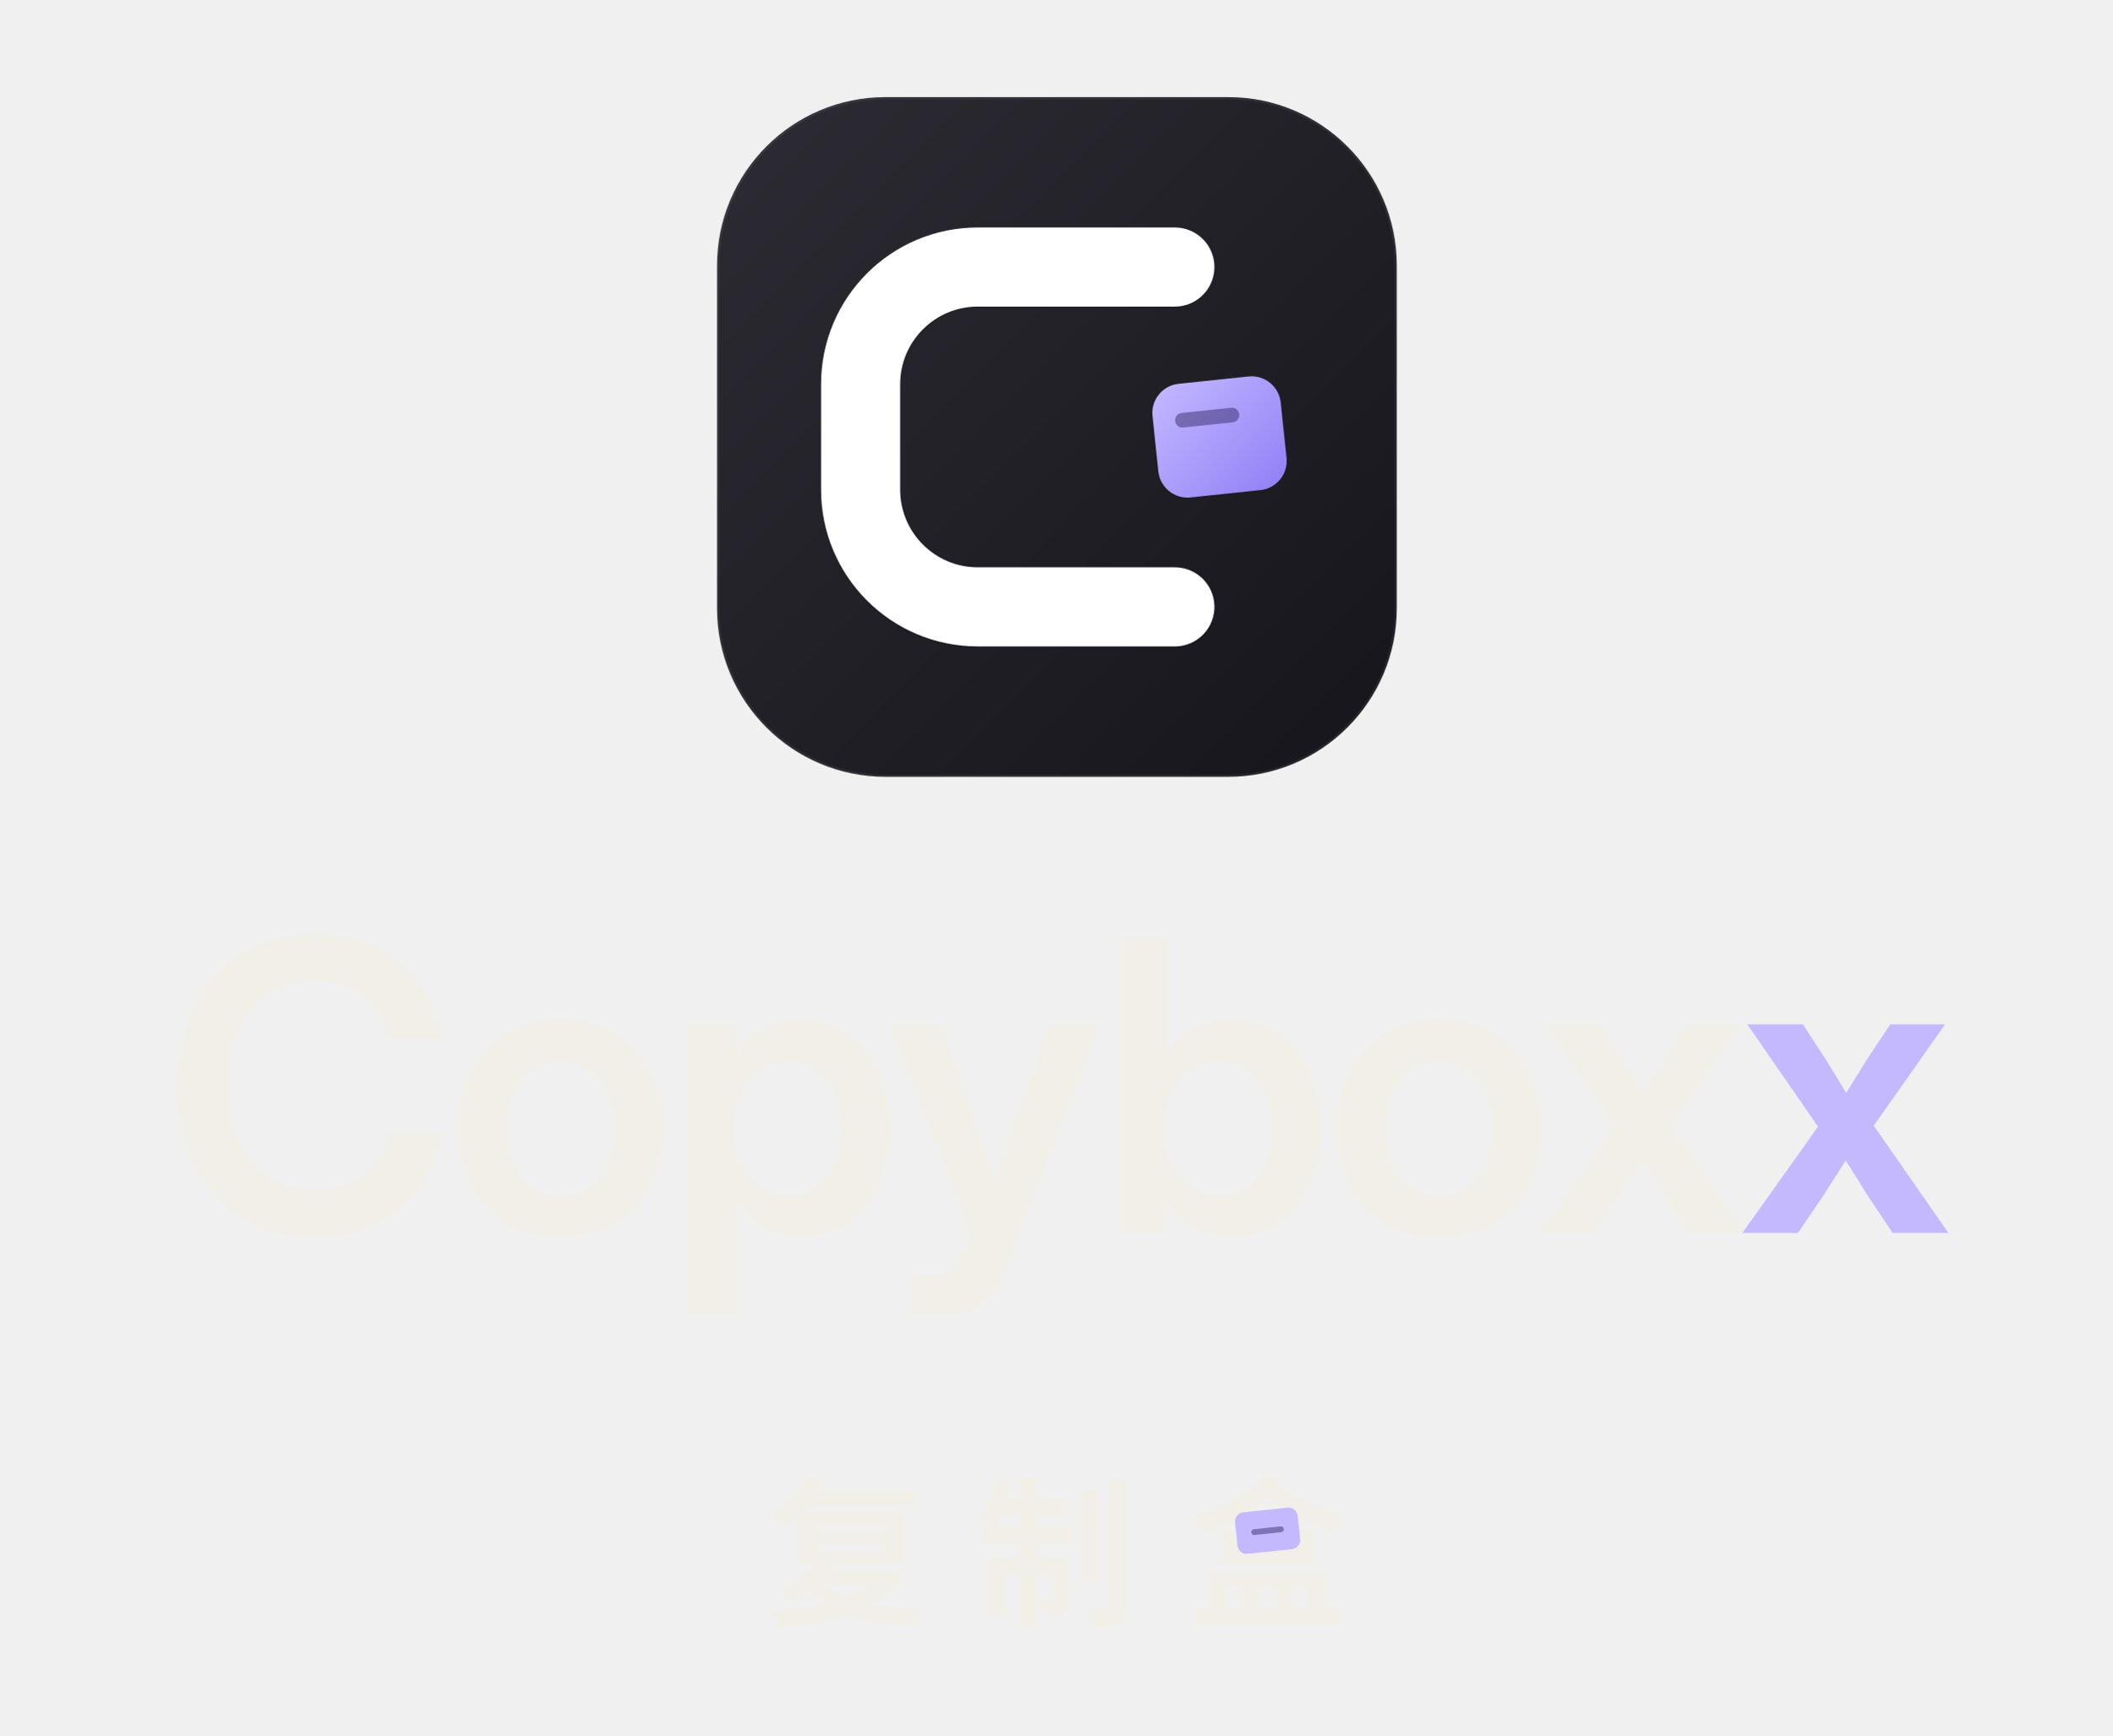
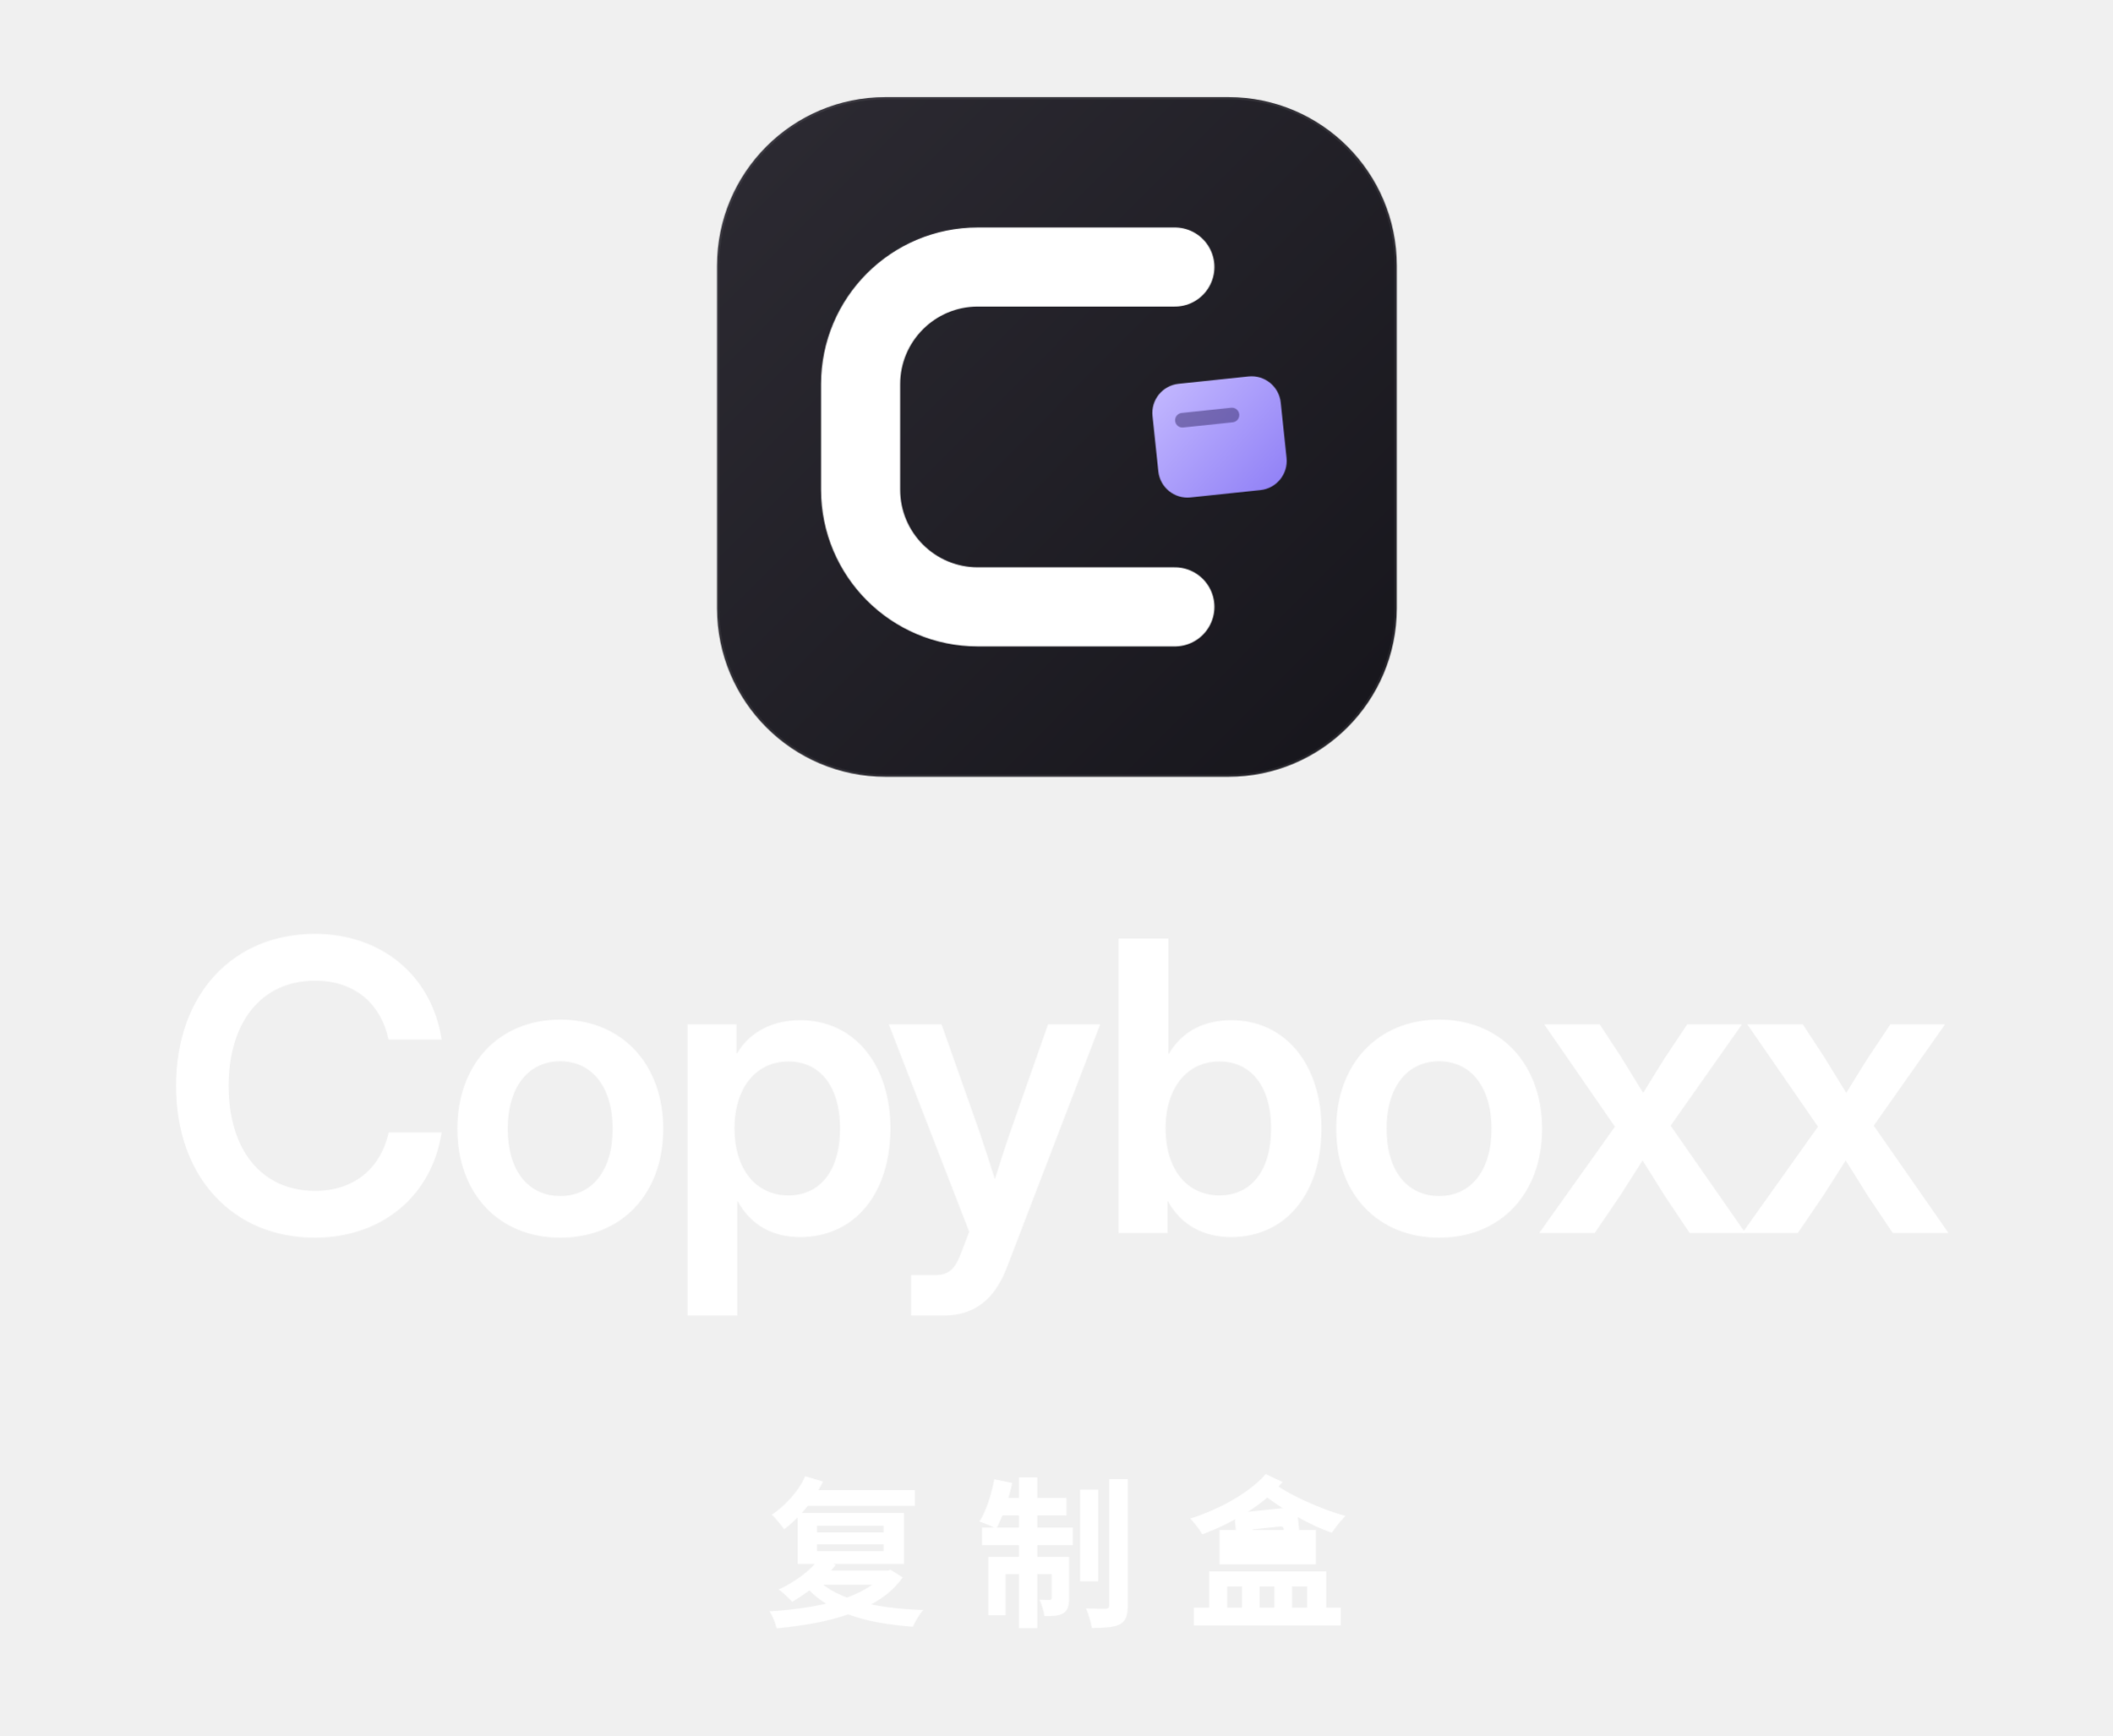
<svg xmlns="http://www.w3.org/2000/svg" viewBox="0 0 522 429" width="522" height="429">
  <g transform="translate(177.21 24.00) scale(0.18103) translate(-48 -48)">
    <defs>
      <linearGradient id="sq" x1="0" y1="0" x2="1" y2="1">
        <stop offset="0" stop-color="#2d2b33" />
        <stop offset="1" stop-color="#16151b" />
      </linearGradient>
      <linearGradient id="pu" x1="0" y1="0" x2="1" y2="1">
        <stop offset="0" stop-color="#c4b9ff" />
        <stop offset="1" stop-color="#8f7ff6" />
      </linearGradient>
    </defs>
    <rect x="48" y="48" width="928" height="928" rx="230" fill="url(#sq)" />
    <rect x="49.5" y="49.5" width="925" height="925" rx="228.5" fill="none" stroke="rgba(255,255,255,.07)" stroke-width="3" />
    <path d="M673 280H404A160 160 0 0 0 244 440V584A160 160 0 0 0 404 744H673" fill="none" stroke="#ffffff" stroke-width="108" stroke-linecap="round" stroke-linejoin="round" />
    <g transform="rotate(-6 734 512)">
      <rect x="646" y="434" width="176" height="156" rx="40" fill="url(#pu)" />
      <rect x="676" y="474" width="88" height="20" rx="10" fill="rgba(40, 30, 90, .45)" />
    </g>
  </g>
-   <path fill="#f1efe7" transform="translate(40.00 304.75)" d="M37.793 1.172C54.199 1.172 66.699 -8.984 69.141 -24.854H56.055C54.004 -15.625 47.168 -10.4 37.891 -10.4C24.512 -10.4 16.504 -20.703 16.504 -36.328C16.504 -52.051 24.561 -62.354 37.891 -62.354C47.217 -62.354 54.053 -57.08 56.006 -47.803H69.141C66.699 -63.721 54.199 -73.926 37.793 -73.926C17.725 -73.926 3.516 -59.18 3.516 -36.328C3.516 -13.623 17.725 1.172 37.793 1.172Z" />
-   <path fill="#f1efe7" transform="translate(109.96 304.75)" d="M28.516 1.172C43.701 1.172 53.955 -9.717 53.955 -25.732C53.955 -41.748 43.701 -52.734 28.516 -52.734C13.33 -52.734 3.076 -41.748 3.076 -25.732C3.076 -9.717 13.33 1.172 28.516 1.172ZM28.516 -9.131C20.557 -9.131 15.527 -15.43 15.527 -25.732C15.527 -36.084 20.605 -42.432 28.516 -42.432C36.377 -42.432 41.455 -36.035 41.455 -25.732C41.455 -15.479 36.426 -9.131 28.516 -9.131Z" />
-   <path fill="#f1efe7" transform="translate(164.44 304.75)" d="M5.469 20.41H17.773V-7.764H17.92C21.143 -1.904 26.562 1.025 33.301 1.025C46.777 1.025 55.615 -9.766 55.615 -25.83C55.615 -41.699 46.631 -52.588 33.35 -52.588C26.66 -52.588 20.947 -49.854 17.725 -44.385H17.578V-51.562H5.469ZM30.42 -9.277C22.363 -9.277 17.09 -15.771 17.09 -25.83C17.09 -35.84 22.363 -42.383 30.42 -42.383C38.037 -42.383 43.164 -36.475 43.164 -25.83C43.164 -15.137 38.037 -9.277 30.42 -9.277Z" />
-   <path fill="#f1efe7" transform="translate(218.78 304.75)" d="M6.396 20.41H14.453C21.924 20.41 27.002 16.553 30.078 8.496L53.125 -51.562H40.234L30.811 -24.707C29.492 -20.898 28.271 -17.09 27.1 -13.281C25.928 -17.09 24.658 -20.898 23.389 -24.707L13.916 -51.562H0.879L20.752 -0.293L18.848 4.688C17.383 8.74 15.82 10.4 12.5 10.4H6.396Z" />
-   <path fill="#f1efe7" transform="translate(270.97 304.75)" d="M33.301 1.025C46.777 1.025 55.615 -9.766 55.615 -25.83C55.615 -41.699 46.631 -52.588 33.35 -52.588C26.66 -52.588 21.191 -49.902 17.871 -44.238H17.773V-72.754H5.469V0.0H17.578V-7.861H17.676C20.898 -1.904 26.562 1.025 33.301 1.025ZM30.42 -9.277C22.363 -9.277 17.09 -15.771 17.09 -25.83C17.09 -35.84 22.363 -42.383 30.42 -42.383C38.037 -42.383 43.164 -36.475 43.164 -25.83C43.164 -15.137 38.037 -9.277 30.42 -9.277Z" />
-   <path fill="#f1efe7" transform="translate(327.16 304.75)" d="M28.516 1.172C43.701 1.172 53.955 -9.717 53.955 -25.732C53.955 -41.748 43.701 -52.734 28.516 -52.734C13.33 -52.734 3.076 -41.748 3.076 -25.732C3.076 -9.717 13.33 1.172 28.516 1.172ZM28.516 -9.131C20.557 -9.131 15.527 -15.43 15.527 -25.732C15.527 -36.084 20.605 -42.432 28.516 -42.432C36.377 -42.432 41.455 -36.035 41.455 -25.732C41.455 -15.479 36.426 -9.131 28.516 -9.131Z" />
-   <path fill="#f1efe7" transform="translate(379.54 304.75)" d="M0.879 0.0H14.6L20.85 -9.18C22.803 -12.207 24.609 -15.088 26.416 -17.92C28.223 -15.088 29.98 -12.207 31.885 -9.18L38.037 0.0H51.807L33.35 -26.514L50.977 -51.562H37.451L31.982 -43.359C30.078 -40.332 28.32 -37.5 26.562 -34.619C24.805 -37.5 23.047 -40.332 21.191 -43.359L15.82 -51.562H2.1L19.58 -26.27Z" />
-   <path fill="#c4b9ff" transform="translate(429.73 304.75)" d="M0.879 0.0H14.6L20.85 -9.18C22.803 -12.207 24.609 -15.088 26.416 -17.92C28.223 -15.088 29.98 -12.207 31.885 -9.18L38.037 0.0H51.807L33.35 -26.514L50.977 -51.562H37.451L31.982 -43.359C30.078 -40.332 28.32 -37.5 26.562 -34.619C24.805 -37.5 23.047 -40.332 21.191 -43.359L15.82 -51.562H2.1L19.58 -26.27Z" />
-   <path fill="#f1efe7" transform="translate(189.21 398.88)" d="M12.72 -17.16V-15.48H29.16V-17.16ZM12.72 -21.76V-20.12H29.16V-21.76ZM7.92 -24.92H34.2V-12.32H7.92ZM9.8 -34.0 14.16 -32.68Q13.08 -30.36 11.54 -28.18Q10.0 -26.0 8.22 -24.14Q6.44 -22.28 4.56 -20.88Q4.28 -21.36 3.72 -22.04Q3.16 -22.72 2.58 -23.4Q2.0 -24.08 1.52 -24.48Q4.04 -26.16 6.28 -28.68Q8.52 -31.2 9.8 -34.0ZM10.84 -30.56H36.88V-26.68H8.92ZM13.2 -13.56 17.32 -12.08Q15.96 -10.28 14.16 -8.6Q12.36 -6.92 10.4 -5.48Q8.44 -4.04 6.56 -2.96Q6.2 -3.4 5.6 -3.96Q5.0 -4.52 4.36 -5.1Q3.72 -5.68 3.24 -6.0Q6.12 -7.32 8.82 -9.32Q11.52 -11.32 13.2 -13.56ZM12.44 -10.68H30.48V-7.2H9.12ZM29.2 -10.68H30.16L30.88 -10.88L33.88 -9.0Q31.72 -5.92 28.4 -3.72Q25.08 -1.52 20.94 -0.04Q16.8 1.44 12.16 2.3Q7.52 3.16 2.72 3.6Q2.52 2.68 2.02 1.44Q1.52 0.2 0.96 -0.6Q5.52 -0.88 9.86 -1.54Q14.2 -2.2 18.0 -3.32Q21.8 -4.44 24.68 -6.12Q27.56 -7.8 29.2 -10.08ZM12.8 -8.52Q14.56 -6.64 17.22 -5.28Q19.88 -3.92 23.26 -3.0Q26.64 -2.08 30.6 -1.58Q34.56 -1.08 38.96 -0.92Q38.28 -0.2 37.54 1.04Q36.8 2.28 36.4 3.2Q31.92 2.88 27.94 2.16Q23.96 1.44 20.52 0.18Q17.08 -1.08 14.3 -2.92Q11.52 -4.76 9.44 -7.28Z" />
-   <path fill="#f1efe7" transform="translate(241.21 398.88)" d="M25.72 -30.68H30.2V-8.04H25.72ZM32.92 -33.28H37.52V-2.08Q37.52 -0.16 37.08 0.92Q36.64 2.0 35.56 2.6Q34.44 3.16 32.7 3.34Q30.96 3.52 28.64 3.52Q28.48 2.52 28.06 1.12Q27.64 -0.28 27.2 -1.32Q28.76 -1.28 30.14 -1.26Q31.52 -1.24 32.04 -1.24Q32.52 -1.28 32.72 -1.44Q32.92 -1.6 32.92 -2.12ZM10.6 -33.72H15.16V3.56H10.6ZM18.68 -14.08H23.0V-3.84Q23.0 -2.44 22.72 -1.56Q22.44 -0.68 21.56 -0.12Q20.68 0.36 19.52 0.48Q18.36 0.6 16.88 0.56Q16.8 -0.32 16.44 -1.48Q16.08 -2.64 15.68 -3.48Q16.52 -3.44 17.22 -3.44Q17.92 -3.44 18.2 -3.44Q18.68 -3.44 18.68 -3.92ZM3.04 -14.08H20.36V-9.8H7.32V0.36H3.04ZM1.48 -21.32H23.92V-16.96H1.48ZM5.64 -28.64H22.36V-24.32H4.76ZM4.52 -33.24 8.96 -32.32Q8.28 -29.2 7.22 -26.16Q6.16 -23.12 5.0 -21.0Q4.56 -21.32 3.78 -21.66Q3.0 -22.0 2.22 -22.3Q1.44 -22.6 0.84 -22.8Q2.08 -24.72 3.04 -27.56Q4.0 -30.4 4.52 -33.24Z" />
-   <path fill="#f1efe7" transform="translate(293.21 398.88)" d="M8.2 -20.72H32.0V-12.24H8.2ZM1.84 -1.52H38.16V2.88H1.84ZM5.64 -10.48H34.56V0.44H29.84V-6.76H26.12V0.44H21.76V-6.76H18.08V0.44H13.72V-6.76H10.08V0.44H5.64ZM19.6 -34.52 23.76 -32.56Q20.24 -28.36 15.04 -25.1Q9.84 -21.84 3.92 -19.64Q3.64 -20.2 3.1 -20.94Q2.56 -21.68 1.98 -22.38Q1.4 -23.08 0.92 -23.52Q4.68 -24.72 8.24 -26.44Q11.8 -28.16 14.74 -30.24Q17.68 -32.32 19.6 -34.52ZM21.4 -32.44Q22.76 -31.36 24.8 -30.2Q26.84 -29.04 29.28 -27.92Q31.72 -26.8 34.3 -25.82Q36.88 -24.84 39.32 -24.2Q38.8 -23.68 38.16 -22.94Q37.52 -22.2 36.94 -21.42Q36.36 -20.64 35.96 -20.04Q33.6 -20.84 31.1 -22.04Q28.6 -23.24 26.24 -24.62Q23.88 -26.0 21.9 -27.36Q19.92 -28.72 18.56 -29.92Z" />
-   <g transform="rotate(-6 313.27 378.36)">
-     <rect x="305.49" y="373.19" width="15.56" height="10.32" rx="2.27" fill="#c4b9ff" />
-     <rect x="309.22" y="377.63" width="8.09" height="1.44" rx="0.72" fill="rgba(40, 30, 90, .45)" />
-   </g>
+   <path fill="#ffffff" transform="translate(40.00 304.75)" d="M37.793 1.172C54.199 1.172 66.699 -8.984 69.141 -24.854H56.055C54.004 -15.625 47.168 -10.4 37.891 -10.4C24.512 -10.4 16.504 -20.703 16.504 -36.328C16.504 -52.051 24.561 -62.354 37.891 -62.354C47.217 -62.354 54.053 -57.08 56.006 -47.803H69.141C66.699 -63.721 54.199 -73.926 37.793 -73.926C17.725 -73.926 3.516 -59.18 3.516 -36.328C3.516 -13.623 17.725 1.172 37.793 1.172Z" />
+   <path fill="#ffffff" transform="translate(109.96 304.75)" d="M28.516 1.172C43.701 1.172 53.955 -9.717 53.955 -25.732C53.955 -41.748 43.701 -52.734 28.516 -52.734C13.33 -52.734 3.076 -41.748 3.076 -25.732C3.076 -9.717 13.33 1.172 28.516 1.172ZM28.516 -9.131C20.557 -9.131 15.527 -15.43 15.527 -25.732C15.527 -36.084 20.605 -42.432 28.516 -42.432C36.377 -42.432 41.455 -36.035 41.455 -25.732C41.455 -15.479 36.426 -9.131 28.516 -9.131Z" />
+   <path fill="#ffffff" transform="translate(164.44 304.75)" d="M5.469 20.41H17.773V-7.764H17.92C21.143 -1.904 26.562 1.025 33.301 1.025C46.777 1.025 55.615 -9.766 55.615 -25.83C55.615 -41.699 46.631 -52.588 33.35 -52.588C26.66 -52.588 20.947 -49.854 17.725 -44.385H17.578V-51.562H5.469ZM30.42 -9.277C22.363 -9.277 17.09 -15.771 17.09 -25.83C17.09 -35.84 22.363 -42.383 30.42 -42.383C38.037 -42.383 43.164 -36.475 43.164 -25.83C43.164 -15.137 38.037 -9.277 30.42 -9.277Z" />
+   <path fill="#ffffff" transform="translate(218.78 304.75)" d="M6.396 20.41H14.453C21.924 20.41 27.002 16.553 30.078 8.496L53.125 -51.562H40.234L30.811 -24.707C29.492 -20.898 28.271 -17.09 27.1 -13.281C25.928 -17.09 24.658 -20.898 23.389 -24.707L13.916 -51.562H0.879L20.752 -0.293L18.848 4.688C17.383 8.74 15.82 10.4 12.5 10.4H6.396Z" />
+   <path fill="#ffffff" transform="translate(270.97 304.75)" d="M33.301 1.025C46.777 1.025 55.615 -9.766 55.615 -25.83C55.615 -41.699 46.631 -52.588 33.35 -52.588C26.66 -52.588 21.191 -49.902 17.871 -44.238H17.773V-72.754H5.469V0.0H17.578V-7.861H17.676C20.898 -1.904 26.562 1.025 33.301 1.025ZM30.42 -9.277C22.363 -9.277 17.09 -15.771 17.09 -25.83C17.09 -35.84 22.363 -42.383 30.42 -42.383C38.037 -42.383 43.164 -36.475 43.164 -25.83C43.164 -15.137 38.037 -9.277 30.42 -9.277Z" />
+   <path fill="#ffffff" transform="translate(327.16 304.75)" d="M28.516 1.172C43.701 1.172 53.955 -9.717 53.955 -25.732C53.955 -41.748 43.701 -52.734 28.516 -52.734C13.33 -52.734 3.076 -41.748 3.076 -25.732C3.076 -9.717 13.33 1.172 28.516 1.172ZM28.516 -9.131C20.557 -9.131 15.527 -15.43 15.527 -25.732C15.527 -36.084 20.605 -42.432 28.516 -42.432C36.377 -42.432 41.455 -36.035 41.455 -25.732C41.455 -15.479 36.426 -9.131 28.516 -9.131Z" />
+   <path fill="#ffffff" transform="translate(379.54 304.75)" d="M0.879 0.0H14.6L20.85 -9.18C22.803 -12.207 24.609 -15.088 26.416 -17.92C28.223 -15.088 29.98 -12.207 31.885 -9.18L38.037 0.0H51.807L33.35 -26.514L50.977 -51.562H37.451L31.982 -43.359C30.078 -40.332 28.32 -37.5 26.562 -34.619C24.805 -37.5 23.047 -40.332 21.191 -43.359L15.82 -51.562H2.1L19.58 -26.27Z" />
+   <path fill="#ffffff" transform="translate(429.73 304.75)" d="M0.879 0.0H14.6L20.85 -9.18C22.803 -12.207 24.609 -15.088 26.416 -17.92C28.223 -15.088 29.98 -12.207 31.885 -9.18L38.037 0.0H51.807L33.35 -26.514L50.977 -51.562H37.451L31.982 -43.359C30.078 -40.332 28.32 -37.5 26.562 -34.619C24.805 -37.5 23.047 -40.332 21.191 -43.359L15.82 -51.562H2.1L19.58 -26.27Z" />
+   <path fill="#ffffff" transform="translate(189.21 398.88)" d="M12.72 -17.16V-15.48H29.16V-17.16ZM12.72 -21.76V-20.12H29.16V-21.76ZM7.92 -24.92H34.2V-12.32H7.92ZM9.8 -34.0 14.16 -32.68Q13.08 -30.36 11.54 -28.18Q10.0 -26.0 8.22 -24.14Q6.44 -22.28 4.56 -20.88Q4.28 -21.36 3.72 -22.04Q3.16 -22.72 2.58 -23.4Q2.0 -24.08 1.52 -24.48Q4.04 -26.16 6.28 -28.68Q8.52 -31.2 9.8 -34.0ZM10.84 -30.56H36.88V-26.68H8.92ZM13.2 -13.56 17.32 -12.08Q15.96 -10.28 14.16 -8.6Q12.36 -6.92 10.4 -5.48Q8.44 -4.04 6.56 -2.96Q6.2 -3.4 5.6 -3.96Q5.0 -4.52 4.36 -5.1Q3.72 -5.68 3.24 -6.0Q6.12 -7.32 8.82 -9.32Q11.52 -11.32 13.2 -13.56ZM12.44 -10.68H30.48V-7.2H9.12ZM29.2 -10.68H30.16L30.88 -10.88L33.88 -9.0Q31.72 -5.92 28.4 -3.72Q25.08 -1.52 20.94 -0.04Q16.8 1.44 12.16 2.3Q7.52 3.16 2.72 3.6Q2.52 2.68 2.02 1.44Q1.52 0.2 0.96 -0.6Q5.52 -0.88 9.86 -1.54Q14.2 -2.2 18.0 -3.32Q21.8 -4.44 24.68 -6.12Q27.56 -7.8 29.2 -10.08ZM12.8 -8.52Q14.56 -6.64 17.22 -5.28Q19.88 -3.92 23.26 -3.0Q26.64 -2.08 30.6 -1.58Q34.56 -1.08 38.96 -0.92Q38.28 -0.2 37.54 1.04Q36.8 2.28 36.4 3.2Q31.92 2.88 27.94 2.16Q23.96 1.44 20.52 0.18Q17.08 -1.08 14.3 -2.92Q11.52 -4.76 9.44 -7.28Z" />
+   <path fill="#ffffff" transform="translate(241.21 398.88)" d="M25.72 -30.68H30.2V-8.04H25.72ZM32.92 -33.28H37.52V-2.08Q37.52 -0.16 37.08 0.92Q36.64 2.0 35.56 2.6Q34.44 3.16 32.7 3.34Q30.96 3.52 28.64 3.52Q28.48 2.52 28.06 1.12Q27.64 -0.28 27.2 -1.32Q28.76 -1.28 30.14 -1.26Q31.52 -1.24 32.04 -1.24Q32.52 -1.28 32.72 -1.44Q32.92 -1.6 32.92 -2.12ZM10.6 -33.72H15.16V3.56H10.6ZM18.68 -14.08H23.0V-3.84Q23.0 -2.44 22.72 -1.56Q22.44 -0.68 21.56 -0.12Q20.68 0.36 19.52 0.48Q18.36 0.6 16.88 0.56Q16.8 -0.32 16.44 -1.48Q16.08 -2.64 15.68 -3.48Q16.52 -3.44 17.22 -3.44Q17.92 -3.44 18.2 -3.44Q18.68 -3.44 18.68 -3.92ZM3.04 -14.08H20.36V-9.8H7.32V0.36H3.04ZM1.48 -21.32H23.92V-16.96H1.48ZM5.64 -28.64H22.36V-24.32H4.76ZM4.52 -33.24 8.96 -32.32Q8.28 -29.2 7.22 -26.16Q6.16 -23.12 5.0 -21.0Q4.56 -21.32 3.78 -21.66Q3.0 -22.0 2.22 -22.3Q1.44 -22.6 0.84 -22.8Q2.08 -24.72 3.04 -27.56Q4.0 -30.4 4.52 -33.24Z" />
+   <path fill="#ffffff" transform="translate(293.21 398.88)" d="M8.2 -20.72H32.0V-12.24H8.2ZM1.84 -1.52H38.16V2.88H1.84ZM5.64 -10.48H34.56V0.44H29.84V-6.76H26.12V0.44H21.76V-6.76H18.08V0.44H13.72V-6.76H10.08V0.44H5.64ZM19.6 -34.52 23.76 -32.56Q20.24 -28.36 15.04 -25.1Q9.84 -21.84 3.92 -19.64Q3.64 -20.2 3.1 -20.94Q2.56 -21.68 1.98 -22.38Q1.4 -23.08 0.92 -23.52Q4.68 -24.72 8.24 -26.44Q11.8 -28.16 14.74 -30.24Q17.68 -32.32 19.6 -34.52ZM21.4 -32.44Q22.76 -31.36 24.8 -30.2Q26.84 -29.04 29.28 -27.92Q31.72 -26.8 34.3 -25.82Q36.88 -24.84 39.32 -24.2Q38.8 -23.68 38.16 -22.94Q37.52 -22.2 36.94 -21.42Q36.36 -20.64 35.96 -20.04Q33.6 -20.84 31.1 -22.04Q28.6 -23.24 26.24 -24.62Q23.88 -26.0 21.9 -27.36Q19.92 -28.72 18.56 -29.92Z" />
+   <path transform="rotate(-6 313.27 378.36)" d="M307.76 373.19H318.78A2.27 2.27 0 0 1 321.05 375.47V381.24A2.27 2.27 0 0 1 318.78 383.51H307.76A2.27 2.27 0 0 1 305.49 381.24V375.47A2.27 2.27 0 0 1 307.76 373.19ZM309.94 377.63H316.59A0.72 0.72 0 0 1 317.31 378.36V378.36A0.72 0.72 0 0 1 316.59 379.08H309.94A0.72 0.72 0 0 1 309.22 378.36V378.36A0.72 0.72 0 0 1 309.94 377.63Z" fill="#ffffff" fill-rule="evenodd" />
</svg>
